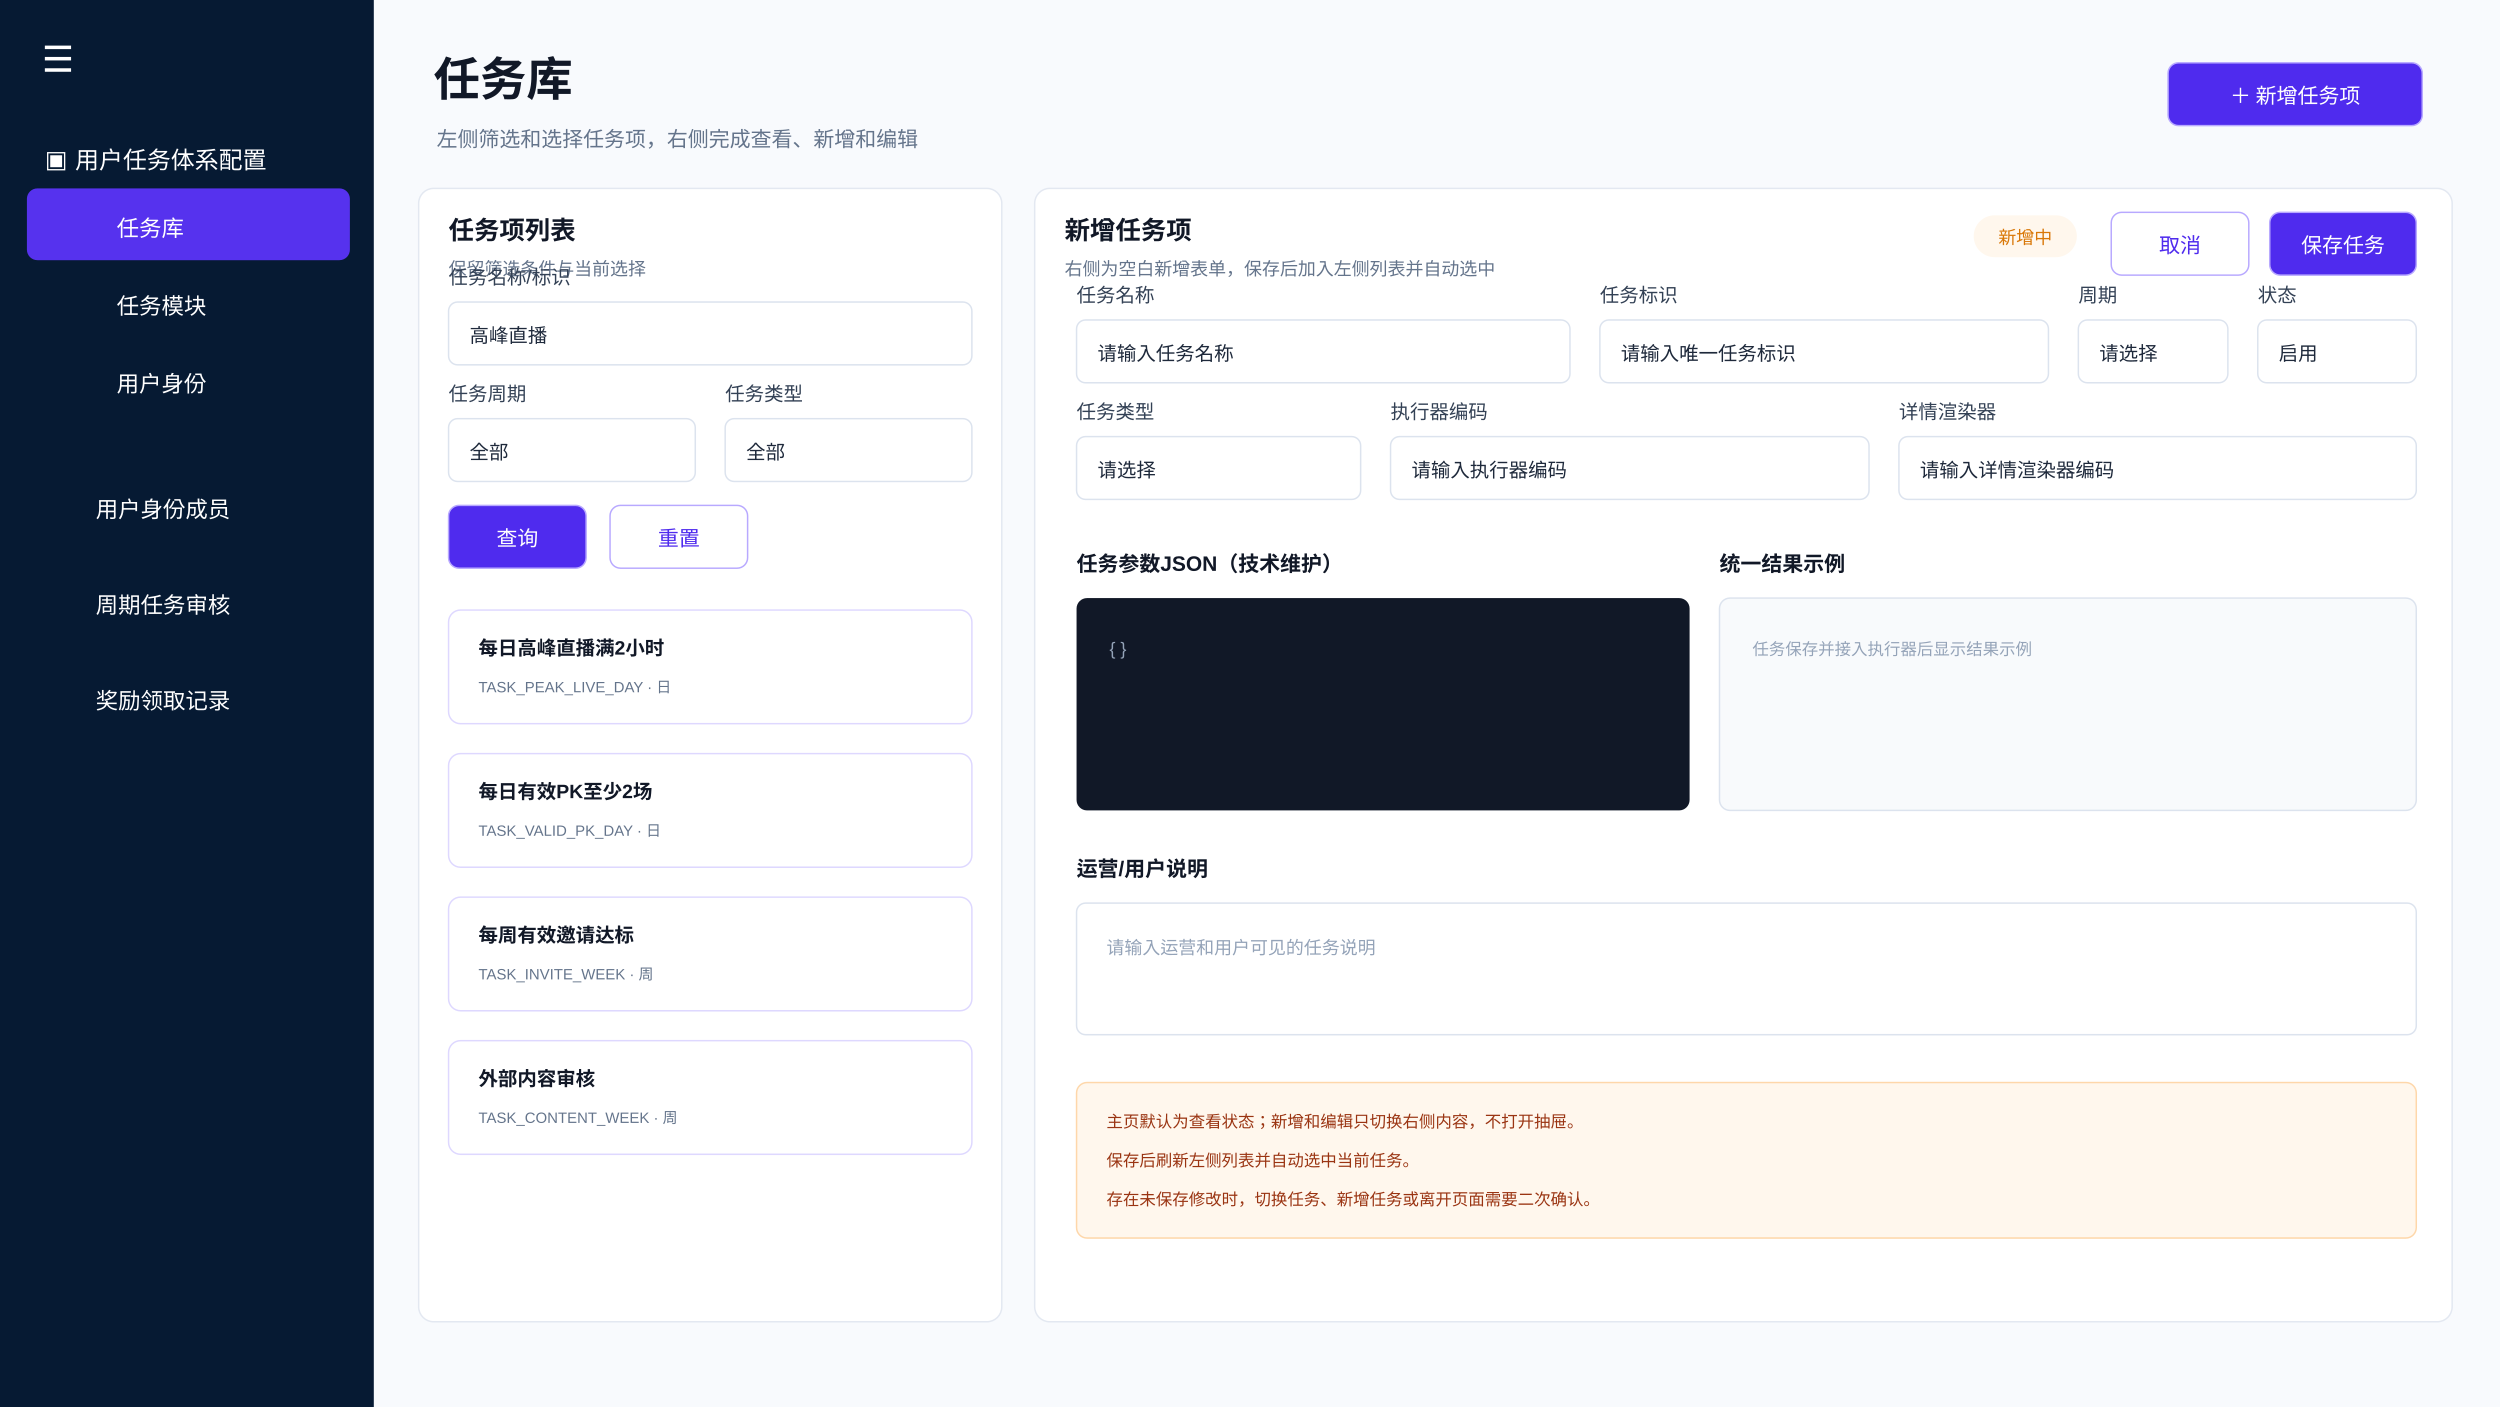
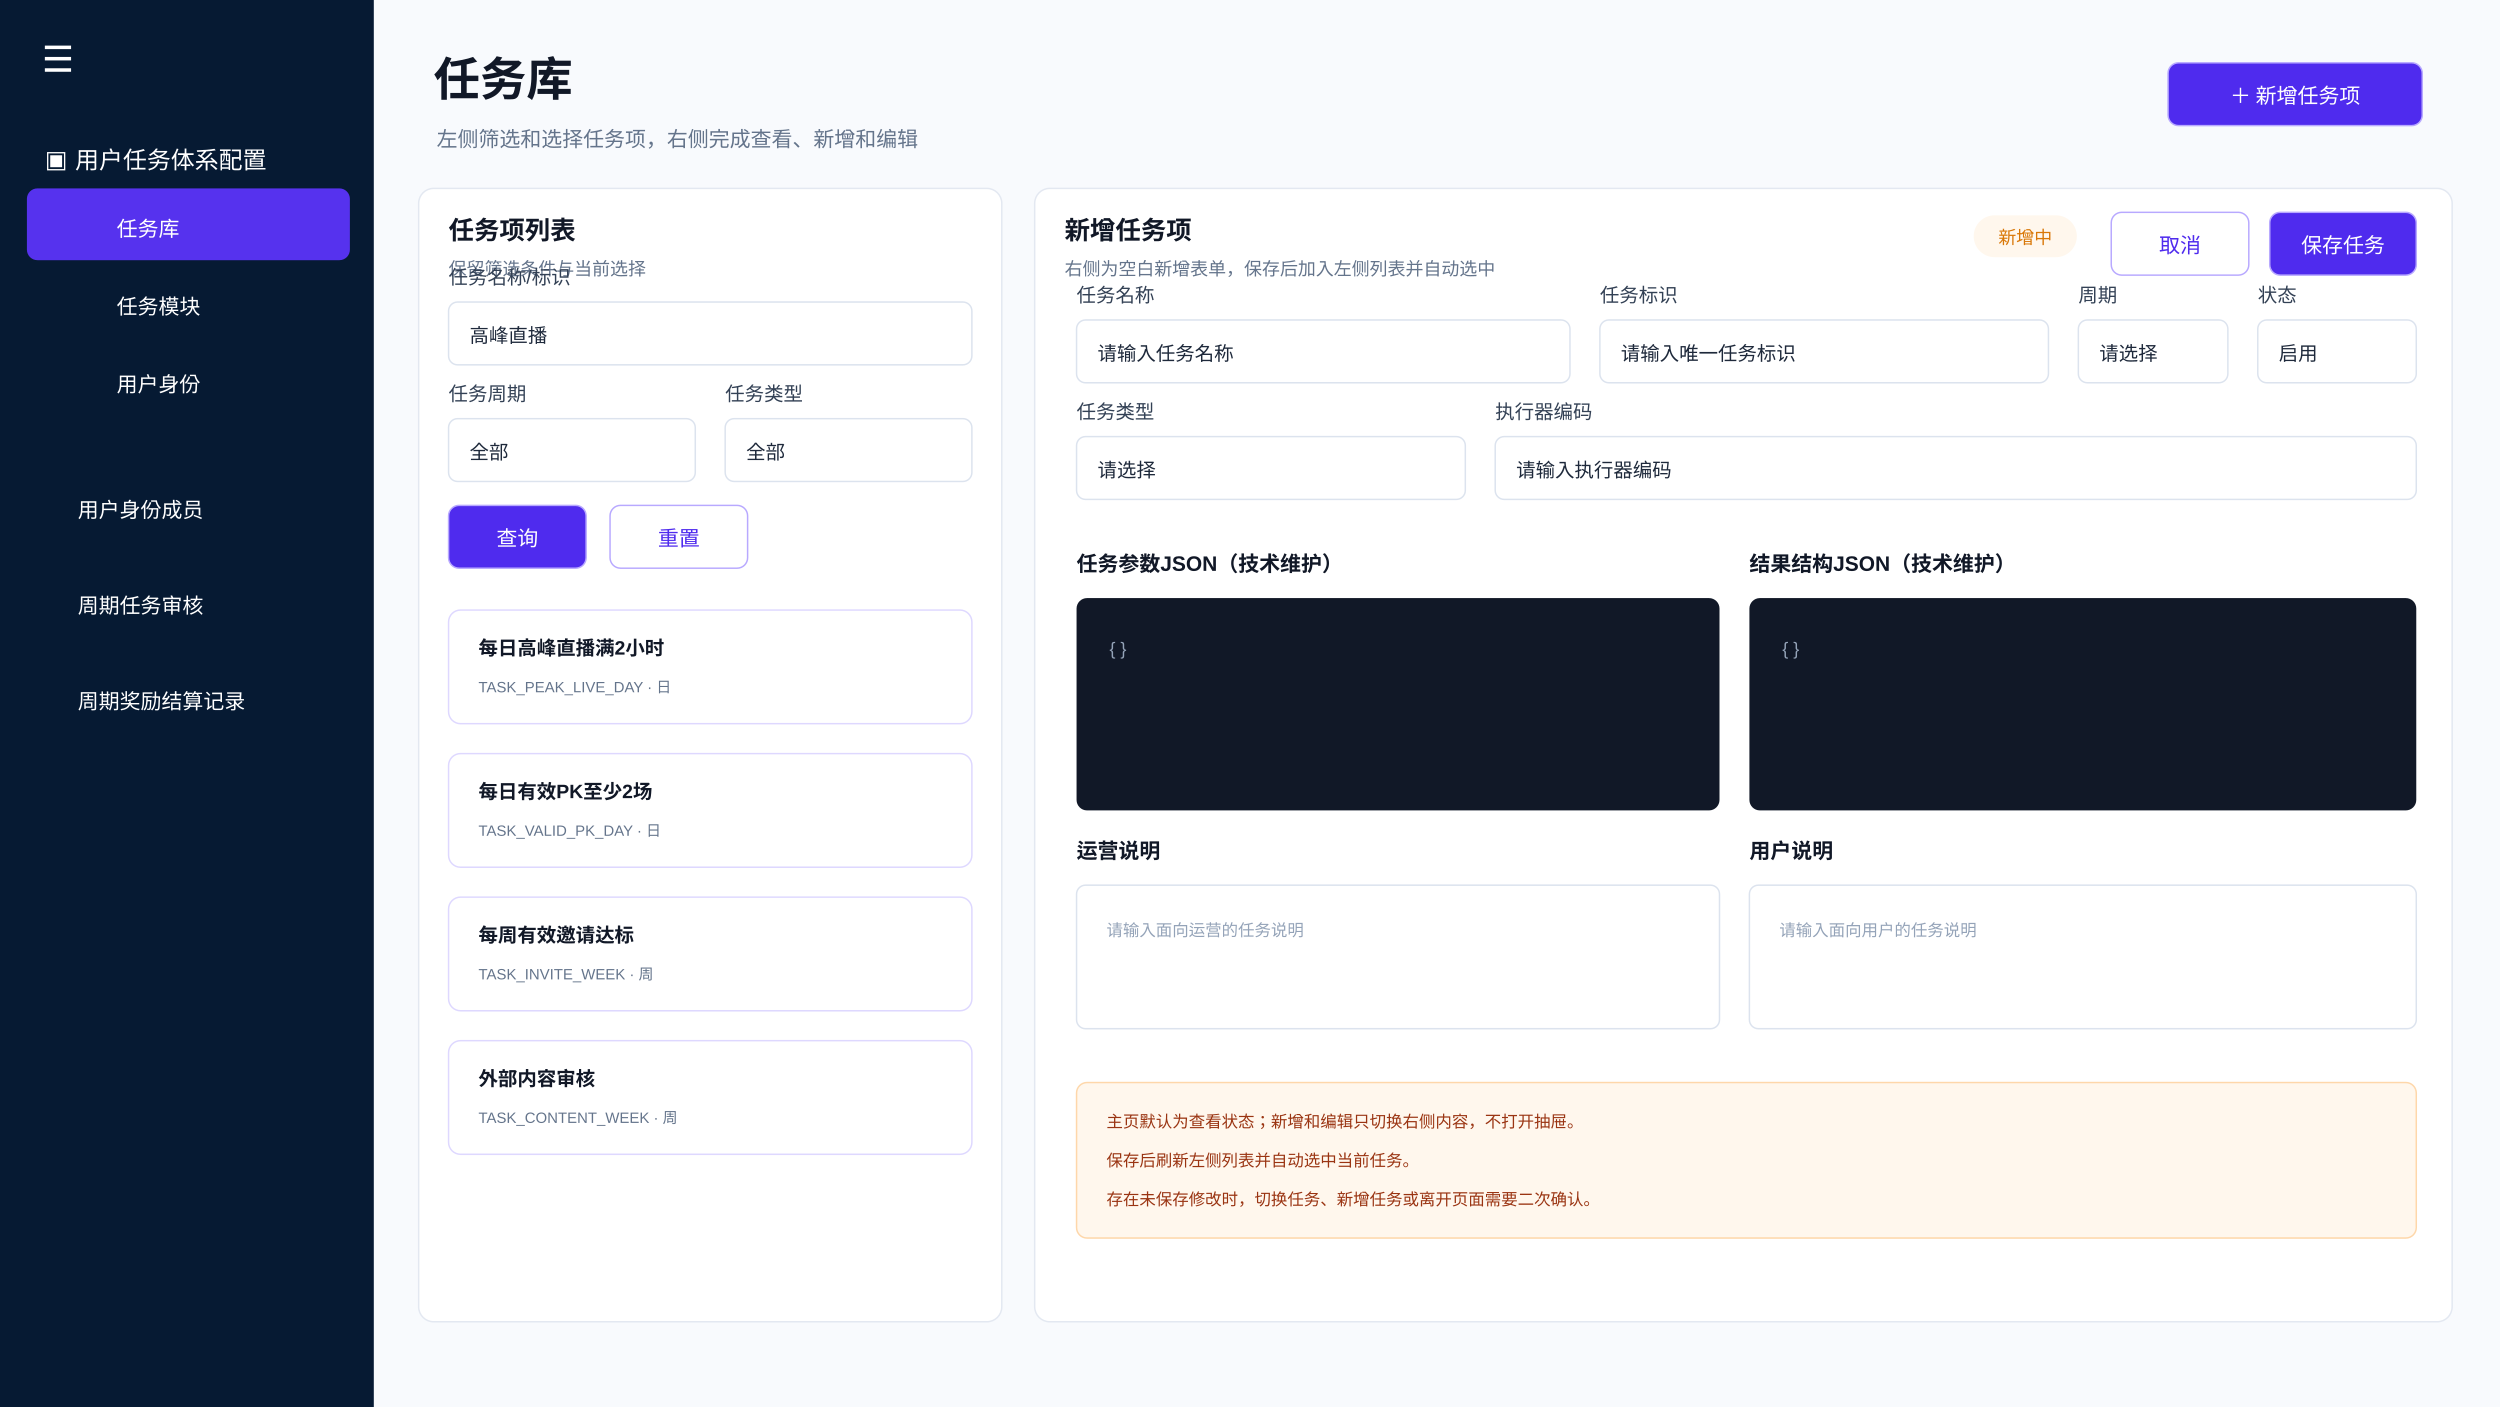
<svg xmlns="http://www.w3.org/2000/svg" width="1672" height="941" viewBox="0 0 1672 941">
  <defs>
    <linearGradient id="purpleGradient" x1="0" y1="0" x2="1" y2="1">
      <stop offset="0" stop-color="#8B5CF6" />
      <stop offset="1" stop-color="#4F2BEE" />
    </linearGradient>
  </defs>
  <style>text{font-family:"Microsoft YaHei","PingFang SC",Arial,sans-serif}</style>
  <rect x="0" y="0" width="1672" height="941" rx="0" fill="#F8FAFD" stroke="none" stroke-width="1" />
  <rect x="0" y="0" width="250" height="941" rx="0" fill="#061A33" stroke="none" stroke-width="1" />
  <text x="28" y="48" font-size="24" fill="#FFF" font-weight="400" text-anchor="start">☰</text>
  <text x="30" y="112" font-size="16" fill="#FFF" font-weight="500" text-anchor="start">▣  用户任务体系配置</text>
  <rect x="18" y="126" width="216" height="48" rx="7" fill="#5632EE" stroke="none" stroke-width="1" />
-   <text x="78" y="158" font-size="15" fill="#FFF" font-weight="500" text-anchor="start">任务库</text>
-   <text x="78" y="210" font-size="15" fill="#FFF" font-weight="500" text-anchor="start">任务模块</text>
-   <text x="78" y="262" font-size="15" fill="#FFF" font-weight="500" text-anchor="start">用户身份</text>
-   <text x="64" y="346" font-size="15" fill="#FFF" font-weight="500" text-anchor="start">用户身份成员</text>
-   <text x="64" y="410" font-size="15" fill="#FFF" font-weight="500" text-anchor="start">周期任务审核</text>
-   <text x="64" y="474" font-size="15" fill="#FFF" font-weight="500" text-anchor="start">奖励领取记录</text>
+   <text x="78" y="158" font-size="14" fill="#FFF" font-weight="500" text-anchor="start">任务库</text>
+   <text x="78" y="210" font-size="14" fill="#FFF" font-weight="500" text-anchor="start">任务模块</text>
+   <text x="78" y="262" font-size="14" fill="#FFF" font-weight="500" text-anchor="start">用户身份</text>
+   <text x="52" y="346" font-size="14" fill="#FFF" font-weight="500" text-anchor="start">用户身份成员</text>
+   <text x="52" y="410" font-size="14" fill="#FFF" font-weight="500" text-anchor="start">周期任务审核</text>
+   <text x="52" y="474" font-size="14" fill="#FFF" font-weight="500" text-anchor="start">周期奖励结算记录</text>
  <text x="290" y="64" font-size="31" fill="#111827" font-weight="700" text-anchor="start">任务库</text>
  <text x="292" y="98" font-size="14" fill="#64748B" font-weight="400" text-anchor="start">左侧筛选和选择任务项，右侧完成查看、新增和编辑</text>
  <rect x="1450" y="42" width="170" height="42" rx="7" fill="#4F2BEE" stroke="#B8A9FF" stroke-width="1" />
  <text x="1535" y="69" font-size="14" fill="#FFFFFF" font-weight="500" text-anchor="middle">＋ 新增任务项</text>
  <rect x="280" y="126" width="390" height="758" rx="10" fill="#FFFFFF" stroke="#E3E8F1" stroke-width="1" />
  <text x="300" y="160" font-size="17" fill="#111827" font-weight="600" text-anchor="start">任务项列表</text>
  <text x="300" y="184" font-size="12" fill="#64748B" font-weight="400" text-anchor="start">保留筛选条件与当前选择</text>
  <text x="300" y="190" font-size="13" fill="#334155" font-weight="500" text-anchor="start">任务名称/标识</text>
  <rect x="300" y="202" width="350" height="42" rx="6" fill="#FFFFFF" stroke="#DCE3EE" stroke-width="1" />
  <text x="314" y="229" font-size="13" fill="#1E293B" font-weight="400" text-anchor="start">高峰直播</text>
  <text x="300" y="268" font-size="13" fill="#334155" font-weight="500" text-anchor="start">任务周期</text>
  <rect x="300" y="280" width="165" height="42" rx="6" fill="#FFFFFF" stroke="#DCE3EE" stroke-width="1" />
  <text x="314" y="307" font-size="13" fill="#1E293B" font-weight="400" text-anchor="start">全部</text>
  <text x="485" y="268" font-size="13" fill="#334155" font-weight="500" text-anchor="start">任务类型</text>
  <rect x="485" y="280" width="165" height="42" rx="6" fill="#FFFFFF" stroke="#DCE3EE" stroke-width="1" />
  <text x="499" y="307" font-size="13" fill="#1E293B" font-weight="400" text-anchor="start">全部</text>
  <rect x="300" y="338" width="92" height="42" rx="7" fill="#4F2BEE" stroke="#B8A9FF" stroke-width="1" />
  <text x="346" y="365" font-size="14" fill="#FFFFFF" font-weight="500" text-anchor="middle">查询</text>
  <rect x="408" y="338" width="92" height="42" rx="7" fill="#FFFFFF" stroke="#B8A9FF" stroke-width="1" />
  <text x="454" y="365" font-size="14" fill="#4F2BEE" font-weight="500" text-anchor="middle">重置</text>
  <rect x="300" y="408" width="350" height="76" rx="8" fill="#FFF" stroke="#DED8FF" stroke-width="1" />
  <text x="320" y="438" font-size="13" fill="#111827" font-weight="600" text-anchor="start">每日高峰直播满2小时</text>
  <text x="320" y="463" font-size="10" fill="#64748B" font-weight="400" text-anchor="start">TASK_PEAK_LIVE_DAY · 日</text>
  <rect x="300" y="504" width="350" height="76" rx="8" fill="#FFF" stroke="#DED8FF" stroke-width="1" />
  <text x="320" y="534" font-size="13" fill="#111827" font-weight="600" text-anchor="start">每日有效PK至少2场</text>
  <text x="320" y="559" font-size="10" fill="#64748B" font-weight="400" text-anchor="start">TASK_VALID_PK_DAY · 日</text>
  <rect x="300" y="600" width="350" height="76" rx="8" fill="#FFF" stroke="#DED8FF" stroke-width="1" />
  <text x="320" y="630" font-size="13" fill="#111827" font-weight="600" text-anchor="start">每周有效邀请达标</text>
  <text x="320" y="655" font-size="10" fill="#64748B" font-weight="400" text-anchor="start">TASK_INVITE_WEEK · 周</text>
  <rect x="300" y="696" width="350" height="76" rx="8" fill="#FFF" stroke="#DED8FF" stroke-width="1" />
  <text x="320" y="726" font-size="13" fill="#111827" font-weight="600" text-anchor="start">外部内容审核</text>
  <text x="320" y="751" font-size="10" fill="#64748B" font-weight="400" text-anchor="start">TASK_CONTENT_WEEK · 周</text>
  <rect x="692" y="126" width="948" height="758" rx="10" fill="#FFFFFF" stroke="#E3E8F1" stroke-width="1" />
  <text x="712" y="160" font-size="17" fill="#111827" font-weight="600" text-anchor="start">新增任务项</text>
  <text x="712" y="184" font-size="12" fill="#64748B" font-weight="400" text-anchor="start">右侧为空白新增表单，保存后加入左侧列表并自动选中</text>
  <rect x="1320" y="144" width="69" height="28" rx="14" fill="#FFF7ED" stroke="none" stroke-width="1" />
  <text x="1354.5" y="163" font-size="12" fill="#D97706" font-weight="500" text-anchor="middle">新增中</text>
  <rect x="1412" y="142" width="92" height="42" rx="7" fill="#FFFFFF" stroke="#B8A9FF" stroke-width="1" />
  <text x="1458" y="169" font-size="14" fill="#4F2BEE" font-weight="500" text-anchor="middle">取消</text>
  <rect x="1518" y="142" width="98" height="42" rx="7" fill="#4F2BEE" stroke="#B8A9FF" stroke-width="1" />
  <text x="1567" y="169" font-size="14" fill="#FFFFFF" font-weight="500" text-anchor="middle">保存任务</text>
  <text x="720" y="202" font-size="13" fill="#334155" font-weight="500" text-anchor="start">任务名称</text>
  <rect x="720" y="214" width="330" height="42" rx="6" fill="#FFFFFF" stroke="#DCE3EE" stroke-width="1" />
  <text x="734" y="241" font-size="13" fill="#1E293B" font-weight="400" text-anchor="start">请输入任务名称</text>
  <text x="1070" y="202" font-size="13" fill="#334155" font-weight="500" text-anchor="start">任务标识</text>
  <rect x="1070" y="214" width="300" height="42" rx="6" fill="#FFFFFF" stroke="#DCE3EE" stroke-width="1" />
  <text x="1084" y="241" font-size="13" fill="#1E293B" font-weight="400" text-anchor="start">请输入唯一任务标识</text>
  <text x="1390" y="202" font-size="13" fill="#334155" font-weight="500" text-anchor="start">周期</text>
  <rect x="1390" y="214" width="100" height="42" rx="6" fill="#FFFFFF" stroke="#DCE3EE" stroke-width="1" />
  <text x="1404" y="241" font-size="13" fill="#1E293B" font-weight="400" text-anchor="start">请选择</text>
  <text x="1510" y="202" font-size="13" fill="#334155" font-weight="500" text-anchor="start">状态</text>
  <rect x="1510" y="214" width="106" height="42" rx="6" fill="#FFFFFF" stroke="#DCE3EE" stroke-width="1" />
  <text x="1524" y="241" font-size="13" fill="#1E293B" font-weight="400" text-anchor="start">启用</text>
  <text x="720" y="280" font-size="13" fill="#334155" font-weight="500" text-anchor="start">任务类型</text>
-   <rect x="720" y="292" width="190" height="42" rx="6" fill="#FFFFFF" stroke="#DCE3EE" stroke-width="1" />
+   <rect x="720" y="292" width="260" height="42" rx="6" fill="#FFFFFF" stroke="#DCE3EE" stroke-width="1" />
  <text x="734" y="319" font-size="13" fill="#1E293B" font-weight="400" text-anchor="start">请选择</text>
-   <text x="930" y="280" font-size="13" fill="#334155" font-weight="500" text-anchor="start">执行器编码</text>
-   <rect x="930" y="292" width="320" height="42" rx="6" fill="#FFFFFF" stroke="#DCE3EE" stroke-width="1" />
-   <text x="944" y="319" font-size="13" fill="#1E293B" font-weight="400" text-anchor="start">请输入执行器编码</text>
-   <text x="1270" y="280" font-size="13" fill="#334155" font-weight="500" text-anchor="start">详情渲染器</text>
-   <rect x="1270" y="292" width="346" height="42" rx="6" fill="#FFFFFF" stroke="#DCE3EE" stroke-width="1" />
-   <text x="1284" y="319" font-size="13" fill="#1E293B" font-weight="400" text-anchor="start">请输入详情渲染器编码</text>
+   <text x="1000" y="280" font-size="13" fill="#334155" font-weight="500" text-anchor="start">执行器编码</text>
+   <rect x="1000" y="292" width="616" height="42" rx="6" fill="#FFFFFF" stroke="#DCE3EE" stroke-width="1" />
+   <text x="1014" y="319" font-size="13" fill="#1E293B" font-weight="400" text-anchor="start">请输入执行器编码</text>
  <text x="720" y="382" font-size="14" fill="#111827" font-weight="600" text-anchor="start">任务参数JSON（技术维护）</text>
-   <rect x="720" y="400" width="410" height="142" rx="7" fill="#111827" stroke="none" stroke-width="1" />
+   <rect x="720" y="400" width="430" height="142" rx="7" fill="#111827" stroke="none" stroke-width="1" />
  <text x="742" y="438" font-size="12" fill="#94A3B8" font-weight="400" text-anchor="start">{ }</text>
-   <text x="1150" y="382" font-size="14" fill="#111827" font-weight="600" text-anchor="start">统一结果示例</text>
-   <rect x="1150" y="400" width="466" height="142" rx="7" fill="#F8FAFC" stroke="#DCE3EE" stroke-width="1" />
-   <text x="1172" y="438" font-size="11" fill="#94A3B8" font-weight="400" text-anchor="start">任务保存并接入执行器后显示结果示例</text>
-   <text x="720" y="586" font-size="14" fill="#111827" font-weight="600" text-anchor="start">运营/用户说明</text>
-   <rect x="720" y="604" width="896" height="88" rx="6" fill="#FFF" stroke="#DCE3EE" stroke-width="1" />
-   <text x="740" y="638" font-size="12" fill="#94A3B8" font-weight="400" text-anchor="start">请输入运营和用户可见的任务说明</text>
+   <text x="1170" y="382" font-size="14" fill="#111827" font-weight="600" text-anchor="start">结果结构JSON（技术维护）</text>
+   <rect x="1170" y="400" width="446" height="142" rx="7" fill="#111827" stroke="none" stroke-width="1" />
+   <text x="1192" y="438" font-size="12" fill="#94A3B8" font-weight="400" text-anchor="start">{ }</text>
+   <text x="720" y="574" font-size="14" fill="#111827" font-weight="600" text-anchor="start">运营说明</text>
+   <rect x="720" y="592" width="430" height="96" rx="6" fill="#FFF" stroke="#DCE3EE" stroke-width="1" />
+   <text x="740" y="626" font-size="11" fill="#94A3B8" font-weight="400" text-anchor="start">请输入面向运营的任务说明</text>
+   <text x="1170" y="574" font-size="14" fill="#111827" font-weight="600" text-anchor="start">用户说明</text>
+   <rect x="1170" y="592" width="446" height="96" rx="6" fill="#FFF" stroke="#DCE3EE" stroke-width="1" />
+   <text x="1190" y="626" font-size="11" fill="#94A3B8" font-weight="400" text-anchor="start">请输入面向用户的任务说明</text>
  <rect x="720" y="724" width="896" height="104" rx="7" fill="#FFF7ED" stroke="#FED7AA" stroke-width="1" />
  <text x="740" y="754" font-size="11" fill="#9A3412" font-weight="400" text-anchor="start">主页默认为查看状态；新增和编辑只切换右侧内容，不打开抽屉。</text>
  <text x="740" y="780" font-size="11" fill="#9A3412" font-weight="400" text-anchor="start">保存后刷新左侧列表并自动选中当前任务。</text>
  <text x="740" y="806" font-size="11" fill="#9A3412" font-weight="400" text-anchor="start">存在未保存修改时，切换任务、新增任务或离开页面需要二次确认。</text>
</svg>
